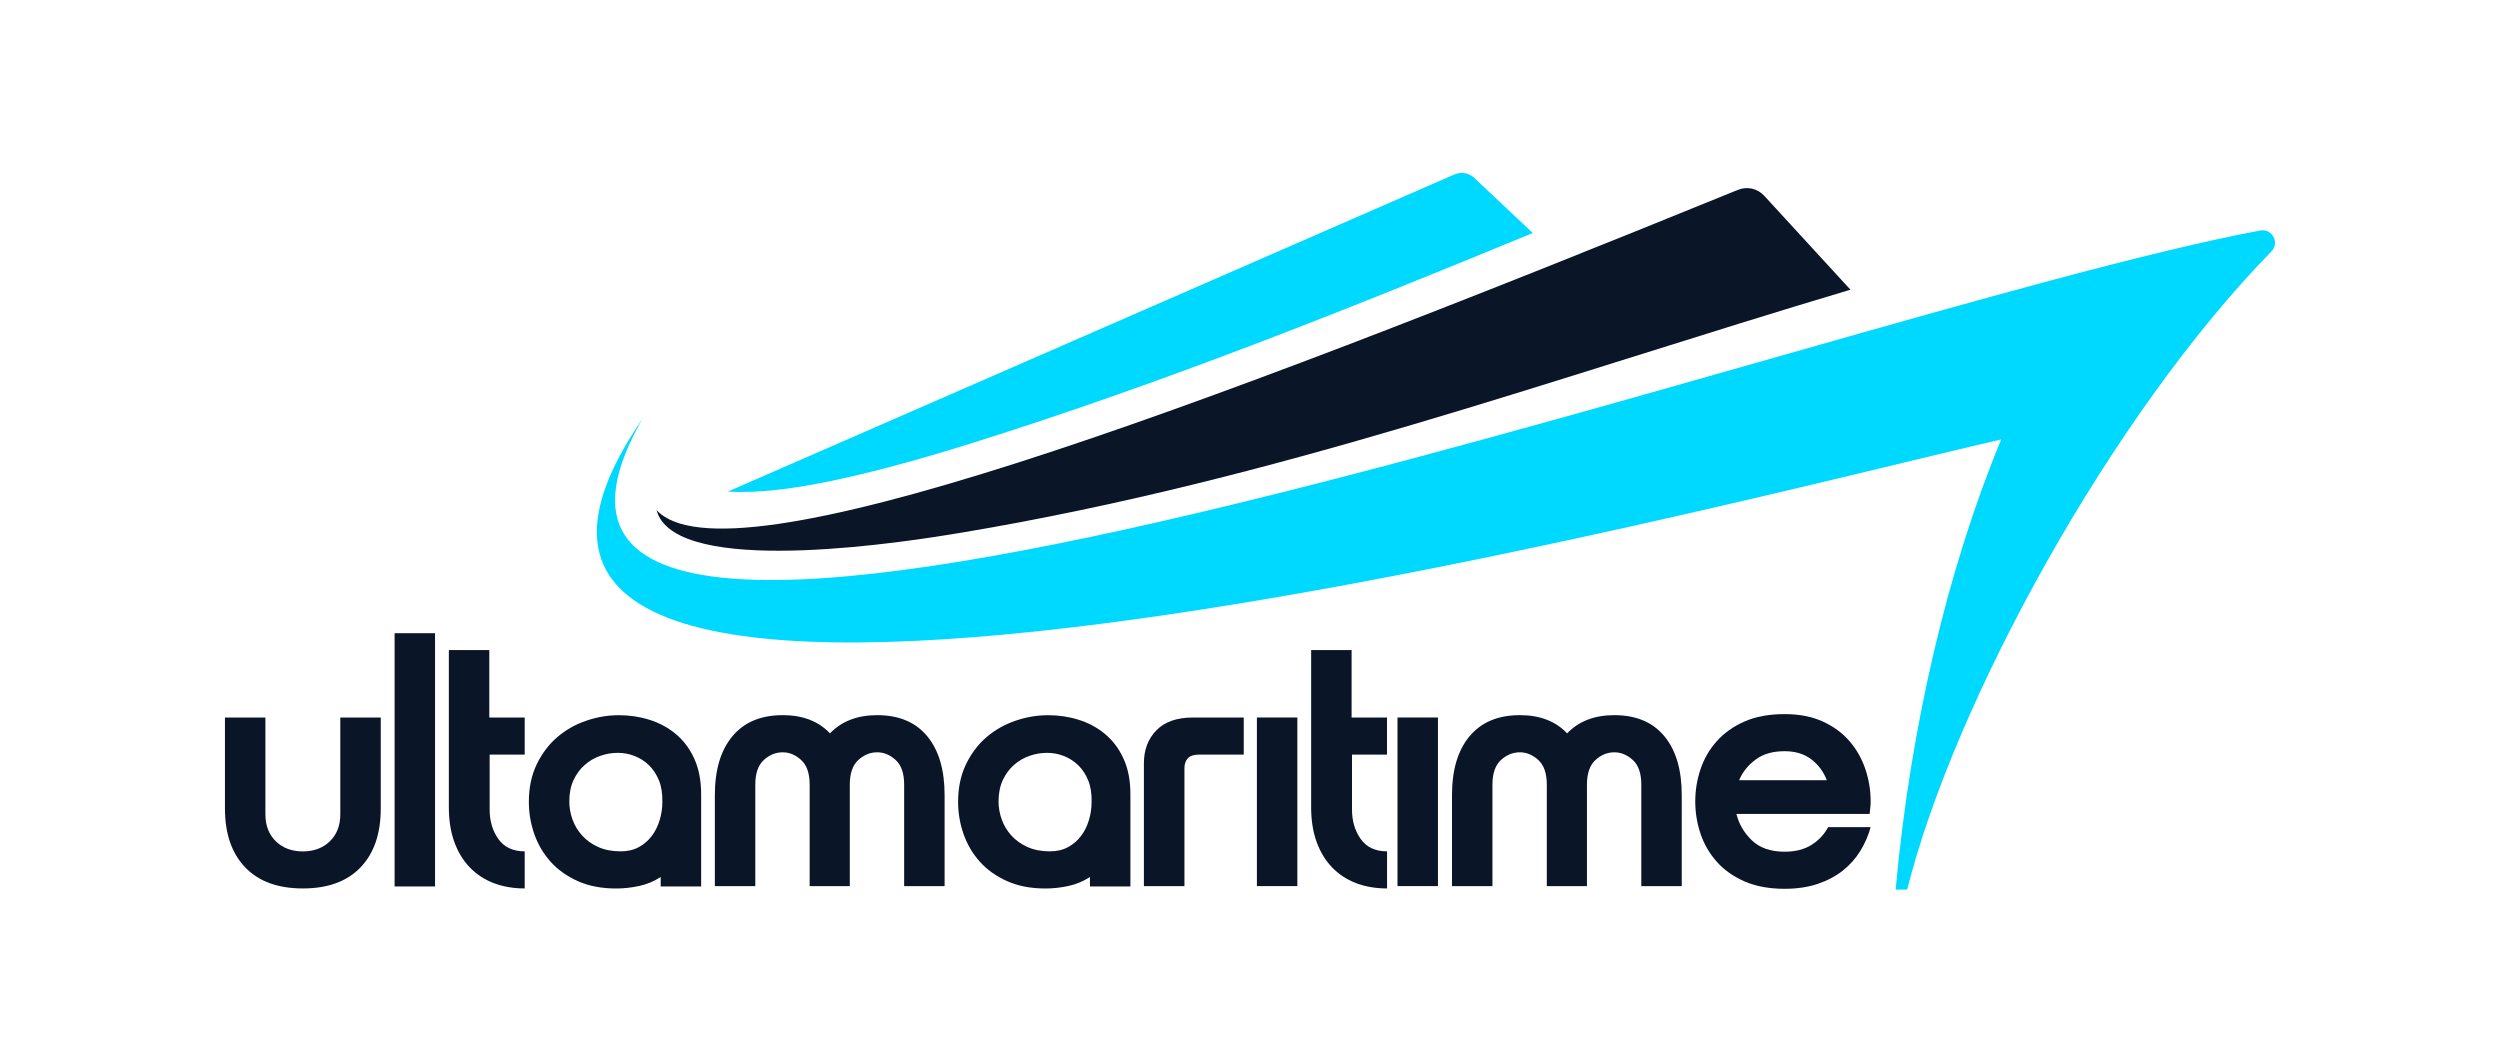
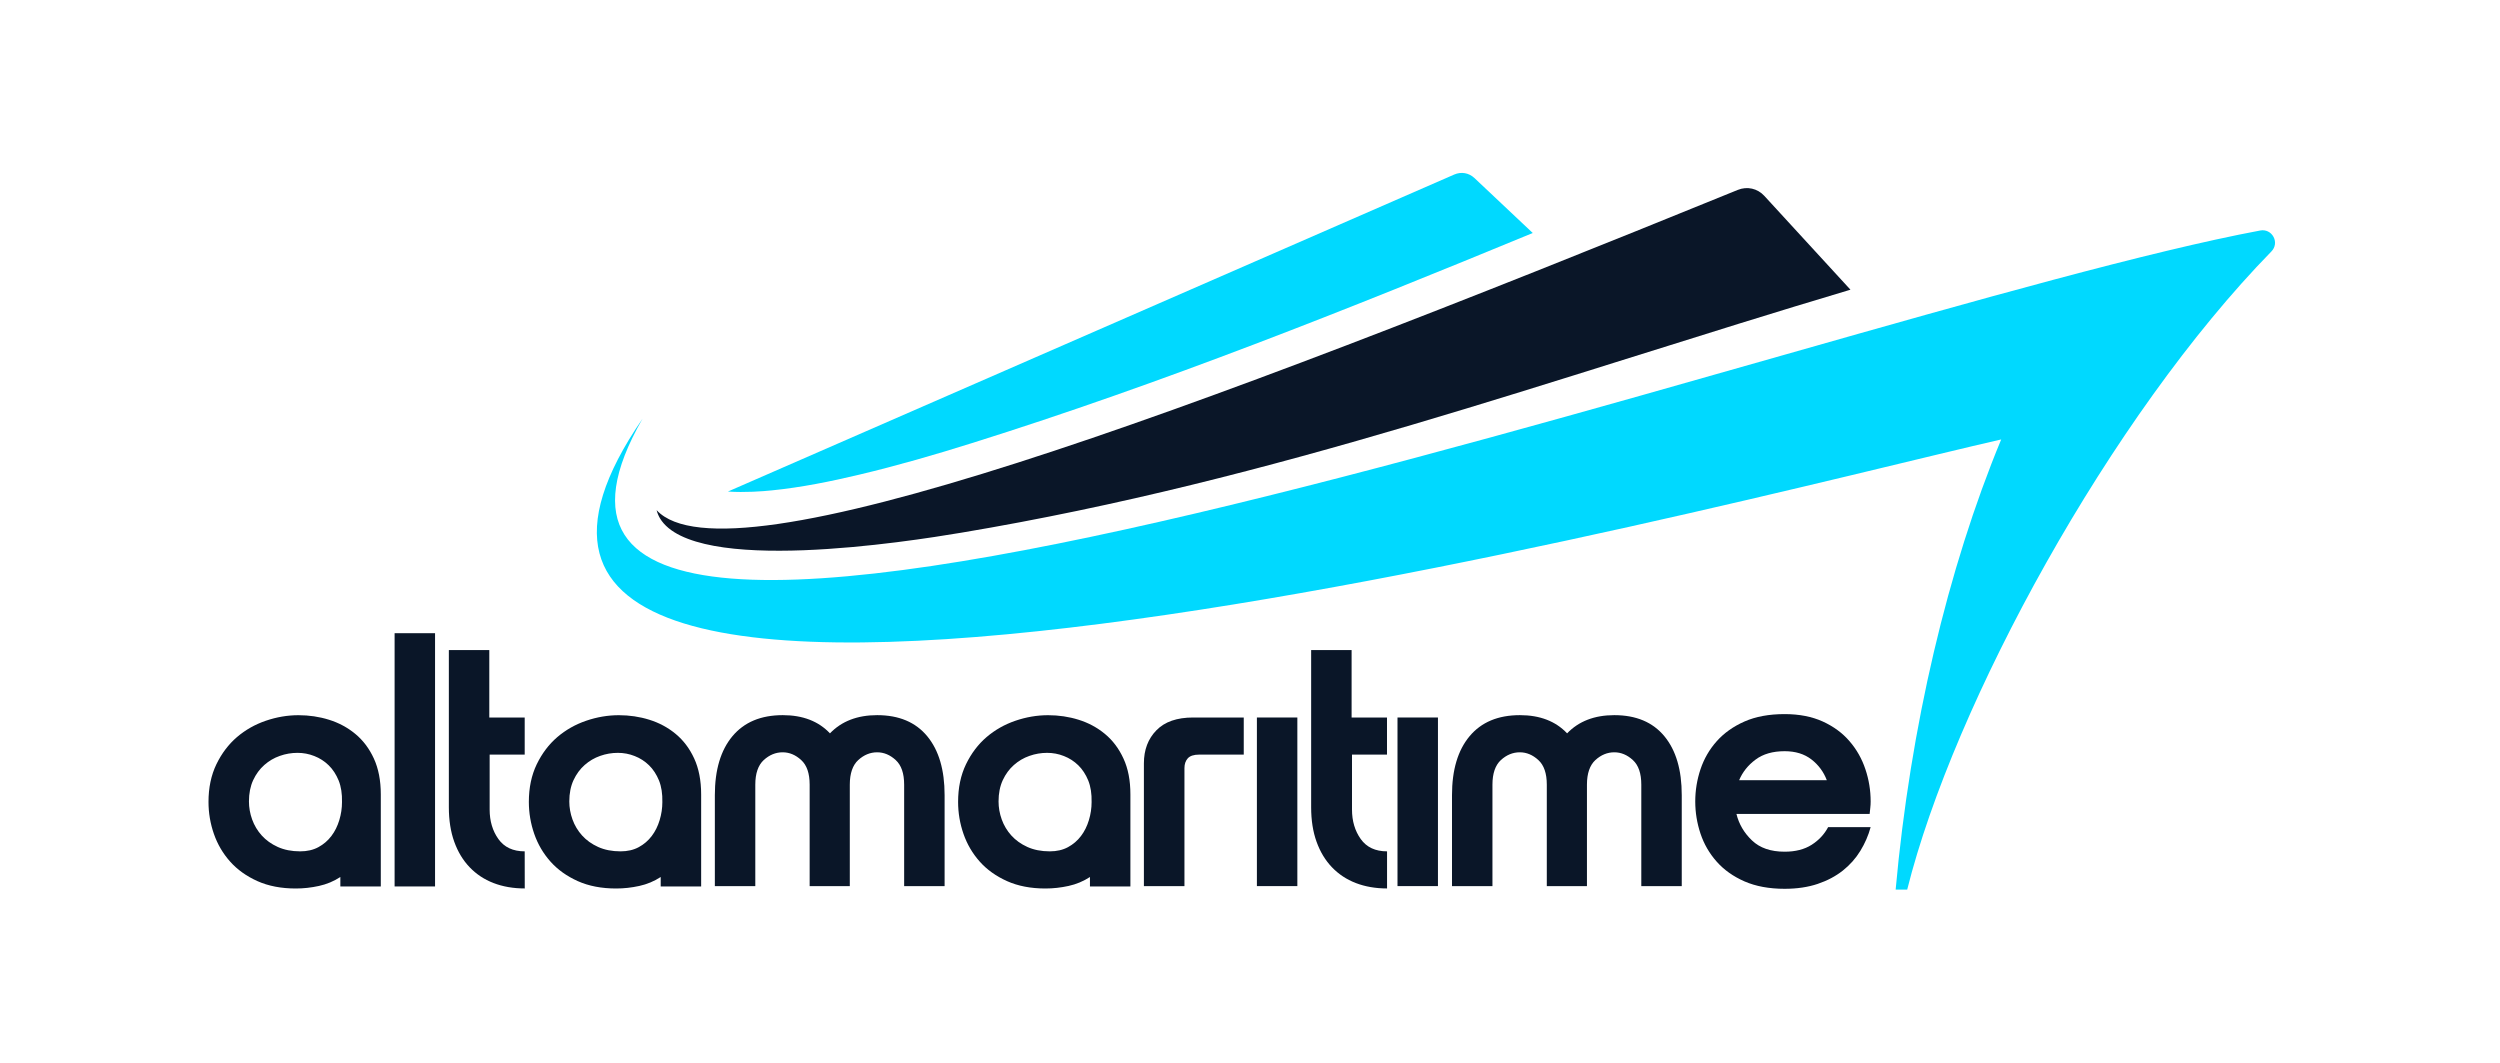
- <svg xmlns="http://www.w3.org/2000/svg" version="1.1" id="Layer_1" x="0px" y="0px" viewBox="0 0 5000 2125" style="enable-background:new 0 0 5000 2125;" xml:space="preserve">
+ <svg xmlns="http://www.w3.org/2000/svg" version="1.1" id="Layer_1" x="0px" y="0px" width="5000px" height="2125px" viewBox="0 0 5000 2125" style="enable-background:new 0 0 5000 2125;" xml:space="preserve">
  <style type="text/css">
	.st0{fill-rule:evenodd;clip-rule:evenodd;fill:#00D9FF;}
	.st1{fill-rule:evenodd;clip-rule:evenodd;fill:#0A1628;}
	.st2{fill:#0A1628;}
</style>
-   <g>
-     <path class="st0" d="M4002.4,878.9c-107.1,258.3-181.8,575.8-211.1,900.3h23.1c93-371.9,406.1-946.4,728.5-1276.4   c7.7-7.9,9.4-19.4,4.1-29.1c-5.2-9.7-15.7-14.8-26.5-12.7C3636.4,626.7,802,1679.3,1285.1,837.4   C656.7,1750.7,3454.5,1004,4002.4,878.9" />
-     <path class="st1" d="M3475.6,379.8C2374.7,828.1,1455,1173.5,1313.2,1020.3c1.5,5.8,3.8,11.3,6.8,16.4   c68.8,113.9,495.5,46.7,603.2,28.6c630-105.6,1176.7-306.7,1777.7-485.9l-172.3-187.7C3514.9,376.8,3494.4,372.2,3475.6,379.8" />
-     <path class="st0" d="M1455.8,983.1c33.7,2.3,69.4-0.4,88.5-2.4c58.4-5.9,117.2-17.8,174.3-31.4c75.9-18,151.2-39.8,225.6-63.2   c380.4-119.3,752.9-268,1121.3-420.1l-116.7-110c-11.1-10.4-26.4-13-40.4-6.9L1455.8,983.1z" />
-     <g>
-       <path class="st2" d="M605.7,1776.9c-49.9,0-88.4-14-115.3-42.2c-27-28.1-40.5-67.3-40.5-117.7V1435h80.9v193.6    c0,22.5,7,40.5,20.9,54c13.9,13.5,31.9,20.2,54,20.2c22,0,40-6.7,54-20.2c13.9-13.5,20.9-31.5,20.9-54V1435h80.9v182.1    c0,50.4-13.5,89.6-40.5,117.7C694.1,1762.9,655.6,1776.9,605.7,1776.9z" />
-       <path class="st2" d="M789.2,1266.4h80.9v506.5h-80.9V1266.4z" />
-       <path class="st2" d="M1049.5,1776.9c-22.9,0-43.7-3.6-62.4-10.8c-18.7-7.2-34.6-17.8-47.9-31.7c-13.3-13.9-23.5-30.9-30.7-50.9    c-7.2-20-10.8-43-10.8-69.1v-314.3h80.9V1435h70.8v74.2h-70.1v109.9c0,22.9,5.8,42.6,17.5,59c11.7,16.4,29.2,24.6,52.6,24.6    V1776.9z" />
-       <path class="st2" d="M1402.3,1588.8v184.1h-80.9V1754c-13,8.5-27.3,14.5-42.8,17.9s-30.9,5.1-46.2,5.1c-29.2,0-54.9-4.9-76.9-14.8    c-22-9.9-40.2-22.9-54.6-39.1c-14.4-16.2-25.2-34.6-32.4-55.3c-7.2-20.7-10.8-42-10.8-64.1c0-28.3,5.3-53.4,15.8-75.2    c10.6-21.8,24.3-39.9,41.1-54.3c16.9-14.4,36.1-25.3,57.7-32.7c21.6-7.4,43.4-11.1,65.4-11.1c21.1,0,41.5,3,61,9.1    c19.6,6.1,37.1,15.5,52.6,28.3c15.5,12.8,27.9,29.2,37.1,49.2C1397.6,1537,1402.3,1560.9,1402.3,1588.8z M1138.6,1602.9    c0,12.1,2.1,24.2,6.4,36.1c4.3,11.9,10.7,22.6,19.2,32c8.5,9.4,19.2,17.1,32,22.9c12.8,5.8,27.8,8.8,44.9,8.8    c13.9,0,26.1-2.8,36.4-8.4c10.3-5.6,19-13,26-22.3c7-9.2,12.2-19.8,15.8-31.7c3.6-11.9,5.4-23.9,5.4-36.1    c0.4-16.6-1.8-31-6.7-43.2c-5-12.1-11.6-22.3-19.9-30.4c-8.3-8.1-17.9-14.3-28.7-18.5c-10.8-4.3-22-6.4-33.7-6.4    c-12.1,0-23.9,2-35.4,6.1c-11.5,4-21.8,10.1-31,18.2c-9.2,8.1-16.6,18.2-22.3,30.4C1141.4,1572.6,1138.6,1586.7,1138.6,1602.9z" />
-       <path class="st2" d="M1565.5,1430.3c40,0,71.5,12.1,94.4,36.4c23.4-24.3,54.9-36.4,94.4-36.4c43.6,0,77,14.1,100.2,42.2    c23.2,28.1,34.7,67.3,34.7,117.7v182.1h-80.9v-203c0-22.5-5.6-38.9-16.9-49.2c-11.2-10.3-23.6-15.5-37.1-15.5    c-13.9,0-26.5,5.2-37.8,15.5c-11.2,10.3-16.9,26.8-16.9,49.2v203h-80.3v-203c0-22.5-5.6-38.9-16.9-49.2    c-11.2-10.3-23.6-15.5-37.1-15.5c-13.9,0-26.5,5.2-37.8,15.5c-11.2,10.3-16.9,26.8-16.9,49.2v203h-80.9v-182.1    c0-50.4,11.7-89.6,35.1-117.7C1488.4,1444.3,1521.9,1430.3,1565.5,1430.3z" />
-       <path class="st2" d="M2260.8,1588.8v184.1h-80.9V1754c-13,8.5-27.3,14.5-42.8,17.9c-15.5,3.4-30.9,5.1-46.2,5.1    c-29.2,0-54.9-4.9-76.9-14.8c-22-9.9-40.2-22.9-54.6-39.1c-14.4-16.2-25.2-34.6-32.4-55.3c-7.2-20.7-10.8-42-10.8-64.1    c0-28.3,5.3-53.4,15.8-75.2c10.6-21.8,24.3-39.9,41.1-54.3c16.9-14.4,36.1-25.3,57.7-32.7c21.6-7.4,43.4-11.1,65.4-11.1    c21.1,0,41.5,3,61,9.1c19.6,6.1,37.1,15.5,52.6,28.3c15.5,12.8,27.9,29.2,37.1,49.2C2256.2,1537,2260.8,1560.9,2260.8,1588.8z     M1997.1,1602.9c0,12.1,2.1,24.2,6.4,36.1c4.3,11.9,10.7,22.6,19.2,32c8.5,9.4,19.2,17.1,32,22.9c12.8,5.8,27.8,8.8,44.9,8.8    c13.9,0,26.1-2.8,36.4-8.4c10.3-5.6,19-13,26-22.3c7-9.2,12.2-19.8,15.8-31.7c3.6-11.9,5.4-23.9,5.4-36.1    c0.4-16.6-1.8-31-6.7-43.2c-5-12.1-11.6-22.3-19.9-30.4c-8.3-8.1-17.9-14.3-28.7-18.5c-10.8-4.3-22-6.4-33.7-6.4    c-12.1,0-23.9,2-35.4,6.1c-11.5,4-21.8,10.1-31,18.2c-9.2,8.1-16.6,18.2-22.3,30.4C1999.9,1572.6,1997.1,1586.7,1997.1,1602.9z" />
-       <path class="st2" d="M2287.8,1772.2v-245.5c0-27,8.3-49,25-66.1c16.6-17.1,41.1-25.6,73.5-25.6h101.2v74.2h-89    c-10.8,0-18.4,2.5-22.9,7.4c-4.5,5-6.7,11.5-6.7,19.6v236.1H2287.8z" />
-       <path class="st2" d="M2513.8,1435h80.9v337.2h-80.9V1435z" />
-       <path class="st2" d="M2774.1,1776.9c-22.9,0-43.7-3.6-62.4-10.8c-18.7-7.2-34.6-17.8-47.9-31.7c-13.3-13.9-23.5-30.9-30.7-50.9    c-7.2-20-10.8-43-10.8-69.1v-314.3h80.9V1435h70.8v74.2H2704v109.9c0,22.9,5.8,42.6,17.5,59c11.7,16.4,29.2,24.6,52.6,24.6V1776.9    z" />
-       <path class="st2" d="M2795,1435h80.9v337.2H2795V1435z" />
-       <path class="st2" d="M3039.8,1430.3c40,0,71.5,12.1,94.4,36.4c23.4-24.3,54.9-36.4,94.4-36.4c43.6,0,77,14.1,100.2,42.2    c23.2,28.1,34.7,67.3,34.7,117.7v182.1h-80.9v-203c0-22.5-5.6-38.9-16.9-49.2c-11.2-10.3-23.6-15.5-37.1-15.5    c-13.9,0-26.5,5.2-37.8,15.5c-11.2,10.3-16.9,26.8-16.9,49.2v203h-80.3v-203c0-22.5-5.6-38.9-16.9-49.2    c-11.2-10.3-23.6-15.5-37.1-15.5c-13.9,0-26.5,5.2-37.8,15.5c-11.2,10.3-16.9,26.8-16.9,49.2v203h-80.9v-182.1    c0-50.4,11.7-89.6,35.1-117.7C2962.7,1444.3,2996.2,1430.3,3039.8,1430.3z" />
-       <path class="st2" d="M3741.3,1654.2c-4.5,16.6-11.4,32.5-20.6,47.5c-9.2,15.1-20.9,28.2-35.1,39.5c-14.2,11.2-30.9,20.1-50.2,26.6    c-19.3,6.5-41.4,9.8-66.1,9.8c-31,0-57.8-5-80.3-14.8c-22.5-9.9-41-23-55.6-39.5c-14.6-16.4-25.4-35.1-32.4-56    c-7-20.9-10.5-42.4-10.5-64.4c0-22,3.5-43.5,10.5-64.4c7-20.9,17.8-39.6,32.4-56c14.6-16.4,33.2-29.6,55.6-39.5    c22.5-9.9,49.2-14.8,80.3-14.8c29.2,0,54.6,5,76.2,14.8c21.6,9.9,39.5,23,53.6,39.5c14.2,16.4,24.7,35.1,31.7,56    c7,20.9,10.5,42.4,10.5,64.4c0,4-0.2,8.2-0.7,12.5c-0.5,4.3-0.9,8.4-1.3,12.5h-266.4c4.9,20.2,15.3,37.9,31,52.9    c15.7,15.1,37.5,22.6,65.4,22.6c21.6,0,39.6-4.6,54-13.8c14.4-9.2,25.4-21,33-35.4H3741.3z M3653.6,1560.4    c-6.3-16.6-16.5-30.5-30.7-41.5c-14.2-11-32-16.5-53.6-16.5c-23.8,0-43.3,5.6-58.3,16.9c-15.1,11.2-26,25-32.7,41.1H3653.6z" />
-     </g>
-   </g>
+   <path class="st0" d="M4002.4,878.9c-107.1,258.3-181.8,575.8-211.1,900.3h23.1c93-371.9,406.1-946.4,728.5-1276.4  c7.7-7.9,9.4-19.4,4.1-29.1c-5.2-9.7-15.7-14.8-26.5-12.7C3636.4,626.7,802,1679.3,1285.1,837.4  C656.7,1750.7,3454.5,1004,4002.4,878.9" />
+   <path class="st1" d="M3475.6,379.8C2374.7,828.1,1455,1173.5,1313.2,1020.3c1.5,5.8,3.8,11.3,6.8,16.4  c68.8,113.9,495.5,46.7,603.2,28.6c630-105.6,1176.7-306.7,1777.7-485.9l-172.3-187.7C3514.9,376.8,3494.4,372.2,3475.6,379.8" />
+   <path class="st0" d="M1455.8,983.1c33.7,2.3,69.4-0.4,88.5-2.4c58.4-5.9,117.2-17.8,174.3-31.4c75.9-18,151.2-39.8,225.6-63.2  c380.4-119.3,752.9-268,1121.3-420.1l-116.7-110c-11.1-10.4-26.4-13-40.4-6.9L1455.8,983.1z" />
+   <path class="st2" d="M789.2,1266.4h80.9v506.5h-80.9V1266.4z" />
+   <path class="st2" d="M1049.5,1776.9c-22.9,0-43.7-3.6-62.4-10.8c-18.7-7.2-34.6-17.8-47.9-31.7c-13.3-13.9-23.5-30.9-30.7-50.9  s-10.8-43-10.8-69.1v-314.3h80.9V1435h70.8v74.2h-70.1v109.9c0,22.9,5.8,42.6,17.5,59s29.2,24.6,52.6,24.6L1049.5,1776.9  L1049.5,1776.9z" />
+   <path class="st2" d="M1402.3,1588.8v184.1h-80.9V1754c-13,8.5-27.3,14.5-42.8,17.9s-30.9,5.1-46.2,5.1c-29.2,0-54.9-4.9-76.9-14.8  s-40.2-22.9-54.6-39.1s-25.2-34.6-32.4-55.3c-7.2-20.7-10.8-42-10.8-64.1c0-28.3,5.3-53.4,15.8-75.2c10.6-21.8,24.3-39.9,41.1-54.3  c16.9-14.4,36.1-25.3,57.7-32.7c21.6-7.4,43.4-11.1,65.4-11.1c21.1,0,41.5,3,61,9.1c19.6,6.1,37.1,15.5,52.6,28.3  s27.9,29.2,37.1,49.2C1397.6,1537,1402.3,1560.9,1402.3,1588.8z M1138.6,1602.9c0,12.1,2.1,24.2,6.4,36.1s10.7,22.6,19.2,32  s19.2,17.1,32,22.9s27.8,8.8,44.9,8.8c13.9,0,26.1-2.8,36.4-8.4s19-13,26-22.3c7-9.2,12.2-19.8,15.8-31.7  c3.6-11.9,5.4-23.9,5.4-36.1c0.4-16.6-1.8-31-6.7-43.2c-5-12.1-11.6-22.3-19.9-30.4s-17.9-14.3-28.7-18.5c-10.8-4.3-22-6.4-33.7-6.4  c-12.1,0-23.9,2-35.4,6.1c-11.5,4-21.8,10.1-31,18.2s-16.6,18.2-22.3,30.4C1141.4,1572.6,1138.6,1586.7,1138.6,1602.9z" />
+   <path class="st2" d="M1565.5,1430.3c40,0,71.5,12.1,94.4,36.4c23.4-24.3,54.9-36.4,94.4-36.4c43.6,0,77,14.1,100.2,42.2  s34.7,67.3,34.7,117.7v182.1h-80.9v-203c0-22.5-5.6-38.9-16.9-49.2c-11.2-10.3-23.6-15.5-37.1-15.5c-13.9,0-26.5,5.2-37.8,15.5  c-11.2,10.3-16.9,26.8-16.9,49.2v203h-80.3v-203c0-22.5-5.6-38.9-16.9-49.2c-11.2-10.3-23.6-15.5-37.1-15.5  c-13.9,0-26.5,5.2-37.8,15.5c-11.2,10.3-16.9,26.8-16.9,49.2v203h-80.9v-182.1c0-50.4,11.7-89.6,35.1-117.7  C1488.4,1444.3,1521.9,1430.3,1565.5,1430.3z" />
+   <path class="st2" d="M2260.8,1588.8v184.1h-80.9V1754c-13,8.5-27.3,14.5-42.8,17.9s-30.9,5.1-46.2,5.1c-29.2,0-54.9-4.9-76.9-14.8  s-40.2-22.9-54.6-39.1s-25.2-34.6-32.4-55.3c-7.2-20.7-10.8-42-10.8-64.1c0-28.3,5.3-53.4,15.8-75.2c10.6-21.8,24.3-39.9,41.1-54.3  c16.9-14.4,36.1-25.3,57.7-32.7c21.6-7.4,43.4-11.1,65.4-11.1c21.1,0,41.5,3,61,9.1c19.6,6.1,37.1,15.5,52.6,28.3  s27.9,29.2,37.1,49.2C2256.2,1537,2260.8,1560.9,2260.8,1588.8z M1997.1,1602.9c0,12.1,2.1,24.2,6.4,36.1s10.7,22.6,19.2,32  s19.2,17.1,32,22.9s27.8,8.8,44.9,8.8c13.9,0,26.1-2.8,36.4-8.4c10.3-5.6,19-13,26-22.3c7-9.2,12.2-19.8,15.8-31.7  c3.6-11.9,5.4-23.9,5.4-36.1c0.4-16.6-1.8-31-6.7-43.2c-5-12.1-11.6-22.3-19.9-30.4c-8.3-8.1-17.9-14.3-28.7-18.5  c-10.8-4.3-22-6.4-33.7-6.4c-12.1,0-23.9,2-35.4,6.1c-11.5,4-21.8,10.1-31,18.2s-16.6,18.2-22.3,30.4  C1999.9,1572.6,1997.1,1586.7,1997.1,1602.9z" />
+   <path class="st2" d="M2287.8,1772.2v-245.5c0-27,8.3-49,25-66.1c16.6-17.1,41.1-25.6,73.5-25.6h101.2v74.2h-89  c-10.8,0-18.4,2.5-22.9,7.4c-4.5,5-6.7,11.5-6.7,19.6v236.1L2287.8,1772.2L2287.8,1772.2z" />
+   <path class="st2" d="M2513.8,1435h80.9v337.2h-80.9V1435z" />
+   <path class="st2" d="M2774.1,1776.9c-22.9,0-43.7-3.6-62.4-10.8c-18.7-7.2-34.6-17.8-47.9-31.7c-13.3-13.9-23.5-30.9-30.7-50.9  s-10.8-43-10.8-69.1v-314.3h80.9V1435h70.8v74.2h-70v109.9c0,22.9,5.8,42.6,17.5,59s29.2,24.6,52.6,24.6V1776.9z" />
+   <path class="st2" d="M2795,1435h80.9v337.2H2795V1435z" />
+   <path class="st2" d="M3039.8,1430.3c40,0,71.5,12.1,94.4,36.4c23.4-24.3,54.9-36.4,94.4-36.4c43.6,0,77,14.1,100.2,42.2  s34.7,67.3,34.7,117.7v182.1h-80.9v-203c0-22.5-5.6-38.9-16.9-49.2c-11.2-10.3-23.6-15.5-37.1-15.5c-13.9,0-26.5,5.2-37.8,15.5  c-11.2,10.3-16.9,26.8-16.9,49.2v203h-80.3v-203c0-22.5-5.6-38.9-16.9-49.2c-11.2-10.3-23.6-15.5-37.1-15.5  c-13.9,0-26.5,5.2-37.8,15.5c-11.2,10.3-16.9,26.8-16.9,49.2v203H2904v-182.1c0-50.4,11.7-89.6,35.1-117.7  C2962.7,1444.3,2996.2,1430.3,3039.8,1430.3z" />
+   <path class="st2" d="M3741.3,1654.2c-4.5,16.6-11.4,32.5-20.6,47.5c-9.2,15.1-20.9,28.2-35.1,39.5c-14.2,11.2-30.9,20.1-50.2,26.6  s-41.4,9.8-66.1,9.8c-31,0-57.8-5-80.3-14.8c-22.5-9.9-41-23-55.6-39.5c-14.6-16.4-25.4-35.1-32.4-56s-10.5-42.4-10.5-64.4  s3.5-43.5,10.5-64.4s17.8-39.6,32.4-56c14.6-16.4,33.2-29.6,55.6-39.5c22.5-9.9,49.2-14.8,80.3-14.8c29.2,0,54.6,5,76.2,14.8  c21.6,9.9,39.5,23,53.6,39.5c14.2,16.4,24.7,35.1,31.7,56s10.5,42.4,10.5,64.4c0,4-0.2,8.2-0.7,12.5s-0.9,8.4-1.3,12.5h-266.4  c4.9,20.2,15.3,37.9,31,52.9c15.7,15.1,37.5,22.6,65.4,22.6c21.6,0,39.6-4.6,54-13.8c14.4-9.2,25.4-21,33-35.4L3741.3,1654.2  L3741.3,1654.2z M3653.6,1560.4c-6.3-16.6-16.5-30.5-30.7-41.5s-32-16.5-53.6-16.5c-23.8,0-43.3,5.6-58.3,16.9  c-15.1,11.2-26,25-32.7,41.1H3653.6z" />
+   <path class="st2" d="M761.6,1588.8v184.1h-80.9V1754c-13,8.5-27.3,14.5-42.8,17.9s-30.9,5.1-46.2,5.1c-29.2,0-54.9-4.9-76.9-14.8  s-40.2-22.9-54.6-39.1s-25.2-34.6-32.4-55.3c-7.2-20.7-10.8-42-10.8-64.1c0-28.3,5.3-53.4,15.8-75.2c10.6-21.8,24.3-39.9,41.1-54.3  c16.9-14.4,36.1-25.3,57.7-32.7c21.6-7.4,43.4-11.1,65.4-11.1c21.1,0,41.5,3,61,9.1c19.6,6.1,37.1,15.5,52.6,28.3  s27.9,29.2,37.1,49.2C756.9,1537,761.6,1560.9,761.6,1588.8z M497.9,1602.9c0,12.1,2.1,24.2,6.4,36.1s10.7,22.6,19.2,32  s19.2,17.1,32,22.9s27.8,8.8,44.9,8.8c13.9,0,26.1-2.8,36.4-8.4s19-13,26-22.3c7-9.2,12.2-19.8,15.8-31.7  c3.6-11.9,5.4-23.9,5.4-36.1c0.4-16.6-1.8-31-6.7-43.2c-5-12.1-11.6-22.3-19.9-30.4s-17.9-14.3-28.7-18.5c-10.8-4.3-22-6.4-33.7-6.4  c-12.1,0-23.9,2-35.4,6.1c-11.5,4-21.8,10.1-31,18.2s-16.6,18.2-22.3,30.4C500.7,1572.6,497.9,1586.7,497.9,1602.9z" />
</svg>
